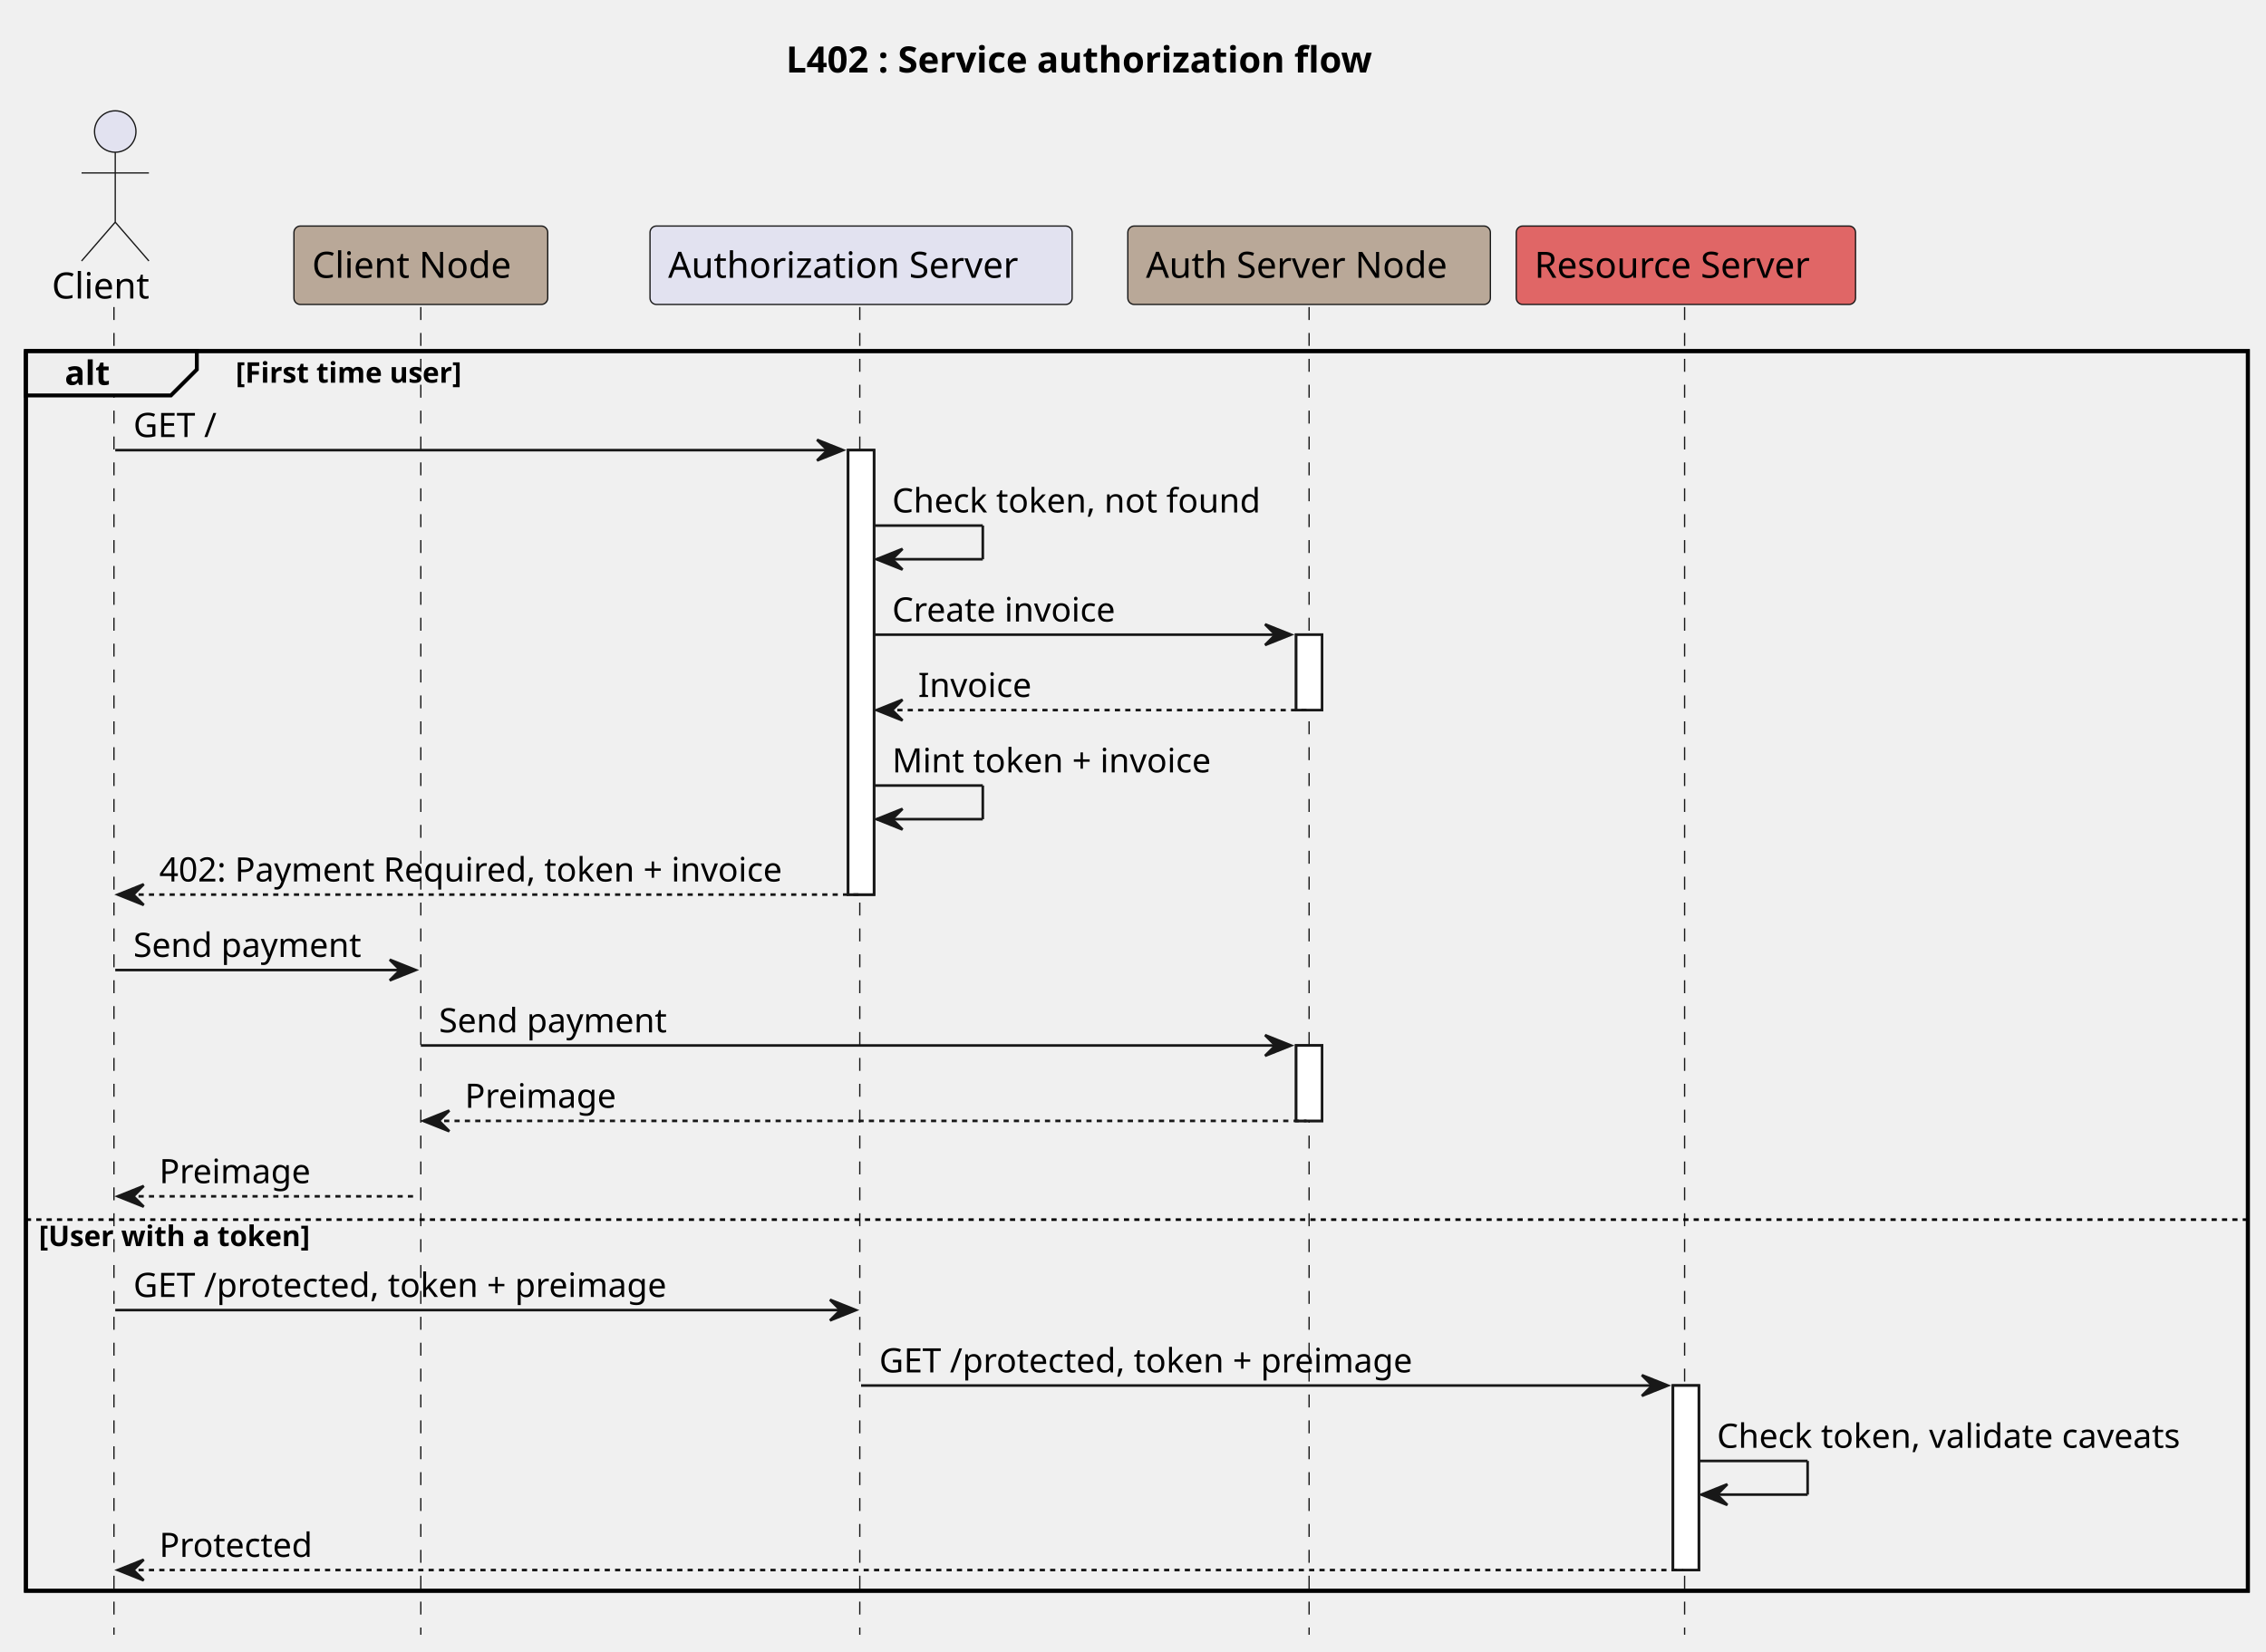
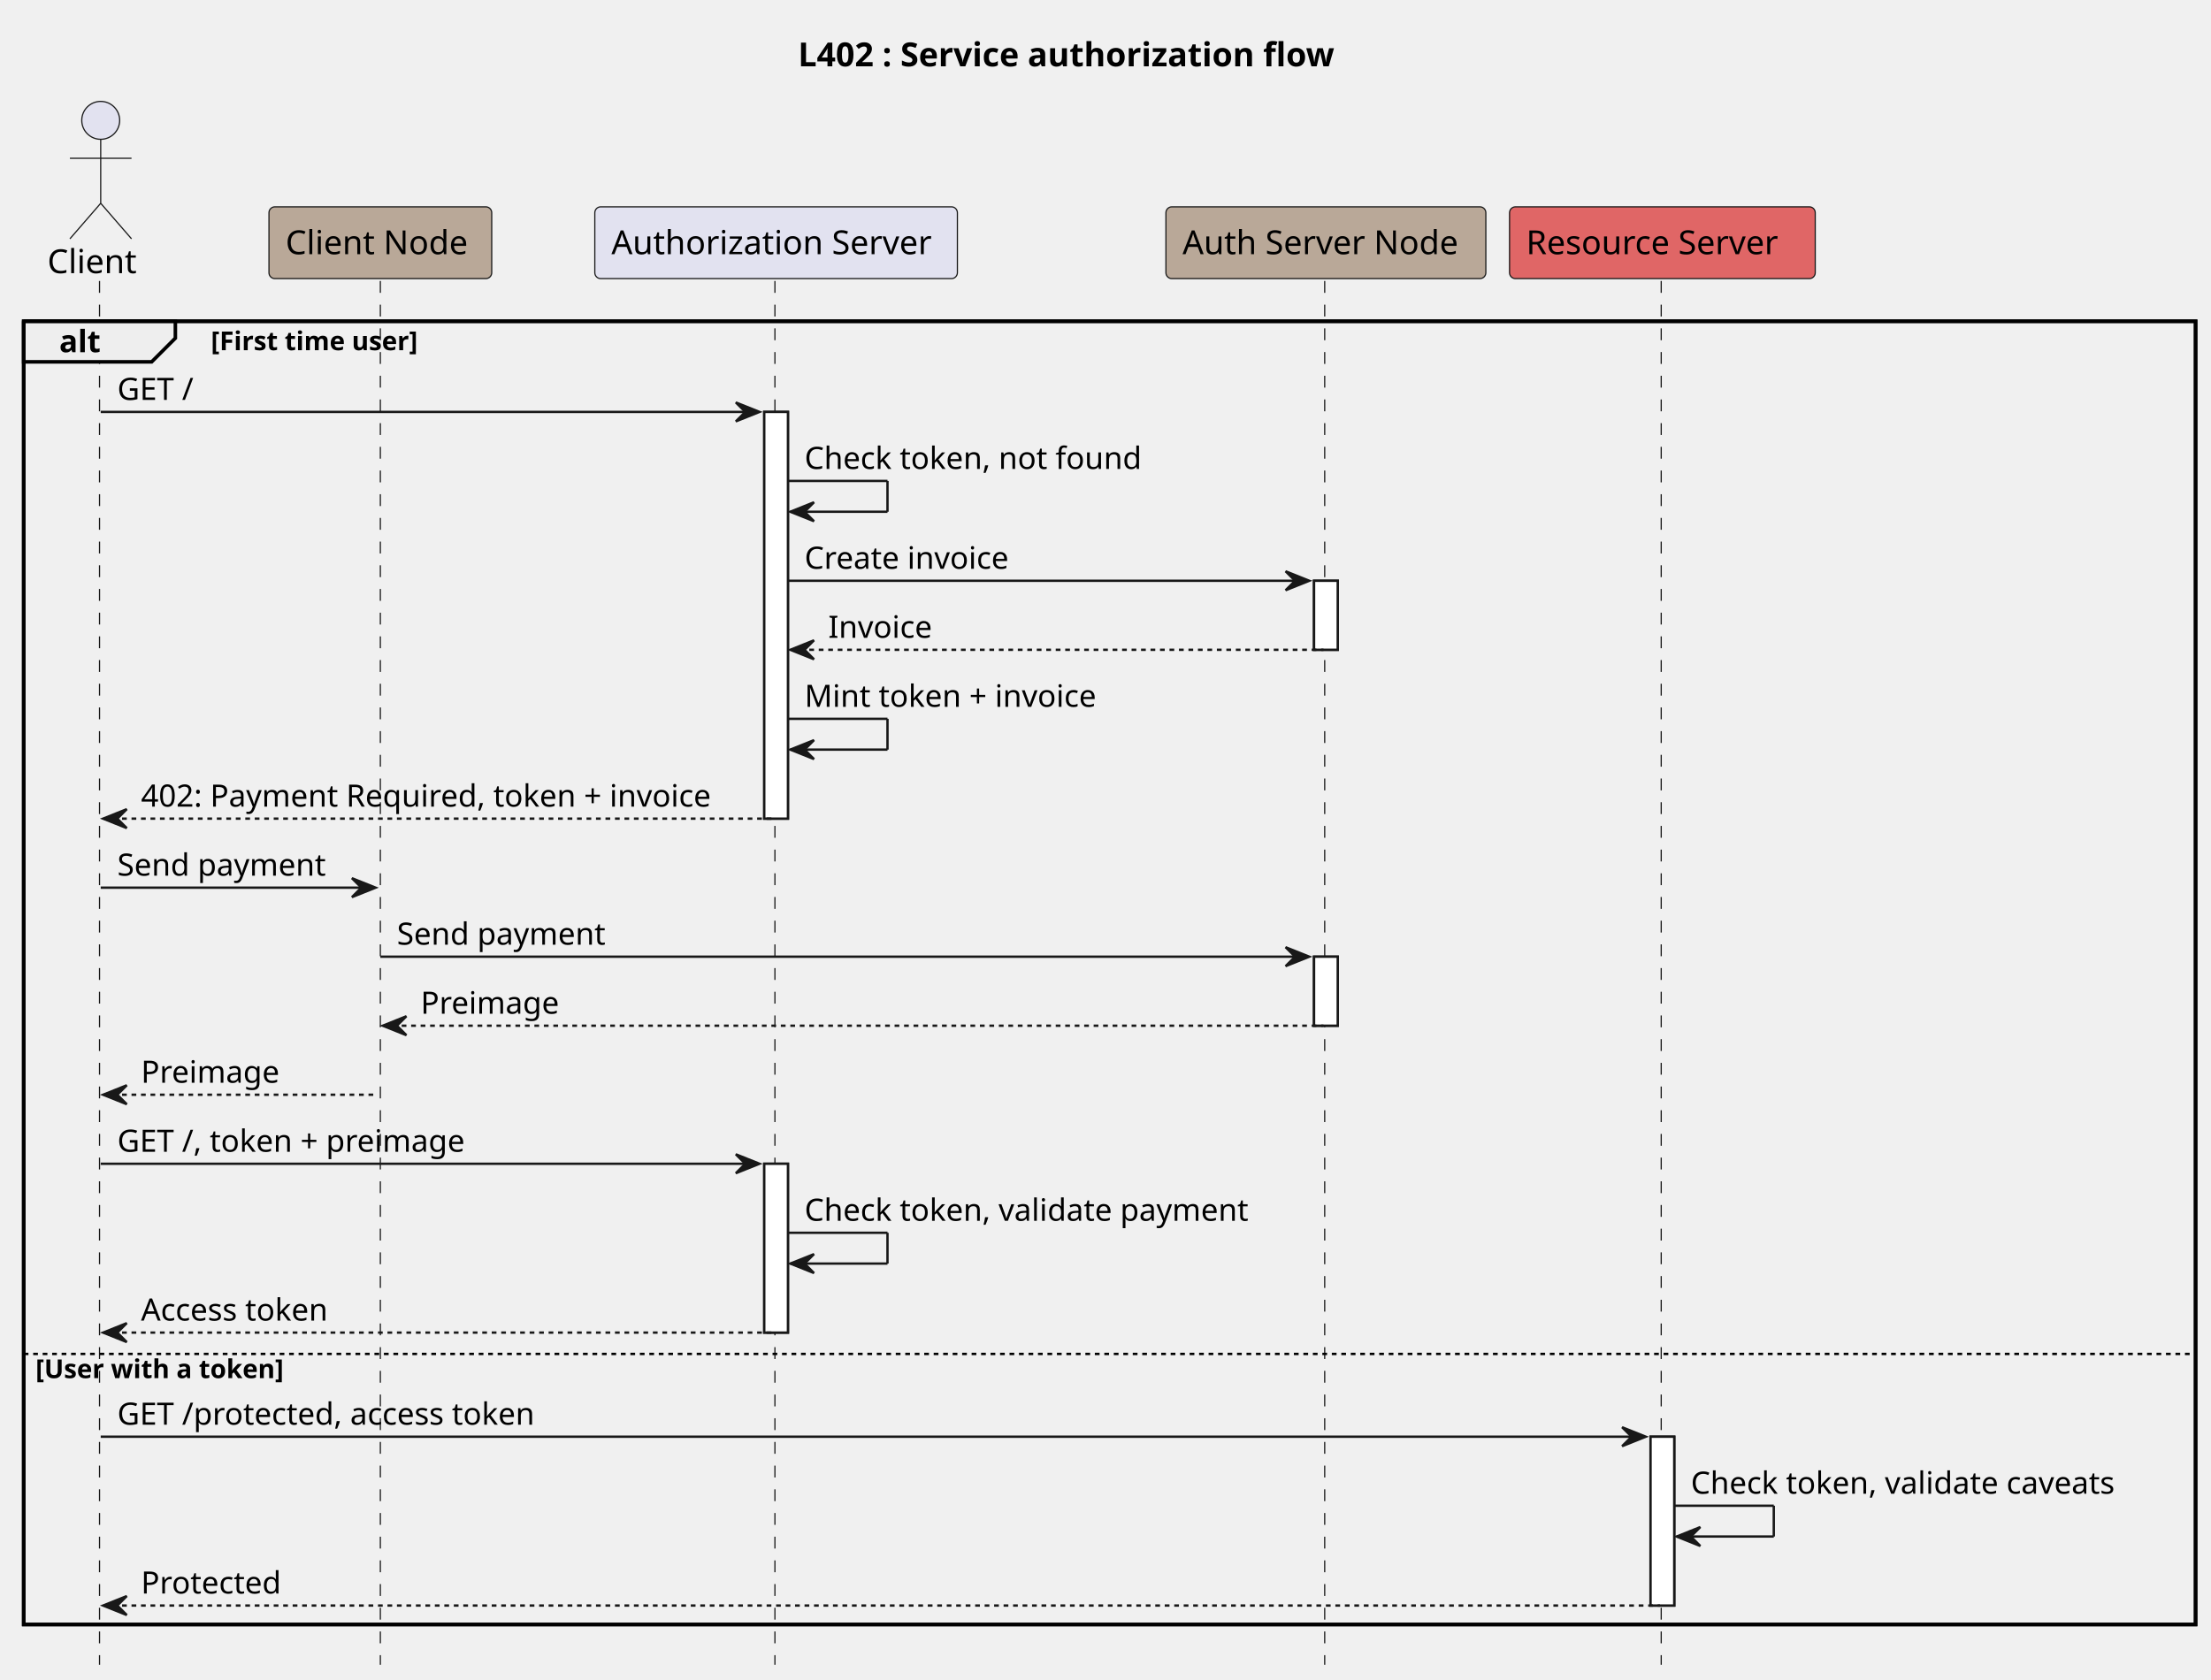
- <svg xmlns="http://www.w3.org/2000/svg" contentStyleType="text/css" height="638px" preserveAspectRatio="none" style="width:875px;height:638px;background:#FFFFFF;" version="1.1" viewBox="0 0 875 638" width="875px" zoomAndPan="magnify">
+ <svg xmlns="http://www.w3.org/2000/svg" contentStyleType="text/css" height="709px" preserveAspectRatio="none" style="width:933px;height:709px;background:#FFFFFF;" version="1.1" viewBox="0 0 933 709" width="933px" zoomAndPan="magnify">
  <defs />
  <g>
-     <text fill="#000000" font-family="sans-serif" font-size="14" font-weight="bold" lengthAdjust="spacing" textLength="270" x="303.5" y="27.995">L402 : Service authorization flow</text>
-     <rect fill="#FFFFFF" height="171.664" style="stroke:#181818;stroke-width:1.0;" width="10" x="327.5" y="173.859" />
-     <rect fill="#FFFFFF" height="29.133" style="stroke:#181818;stroke-width:1.0;" width="10" x="500.5" y="245.125" />
-     <rect fill="#FFFFFF" height="29.133" style="stroke:#181818;stroke-width:1.0;" width="10" x="500.5" y="403.789" />
-     <rect fill="#FFFFFF" height="71.266" style="stroke:#181818;stroke-width:1.0;" width="10" x="646" y="535.125" />
-     <rect fill="none" height="478.797" style="stroke:#000000;stroke-width:1.5;" width="858" x="10" y="135.594" />
-     <line style="stroke:#181818;stroke-width:0.5;stroke-dasharray:5.0,5.0;" x1="44" x2="44" y1="118.594" y2="631.391" />
-     <line style="stroke:#181818;stroke-width:0.5;stroke-dasharray:5.0,5.0;" x1="162.5" x2="162.5" y1="118.594" y2="631.391" />
-     <line style="stroke:#181818;stroke-width:0.5;stroke-dasharray:5.0,5.0;" x1="332" x2="332" y1="118.594" y2="631.391" />
-     <line style="stroke:#181818;stroke-width:0.5;stroke-dasharray:5.0,5.0;" x1="505.5" x2="505.5" y1="118.594" y2="631.391" />
-     <line style="stroke:#181818;stroke-width:0.5;stroke-dasharray:5.0,5.0;" x1="650.5" x2="650.5" y1="118.594" y2="631.391" />
-     <text fill="#000000" font-family="sans-serif" font-size="14" lengthAdjust="spacing" textLength="43" x="20" y="115.292">Client</text>
-     <ellipse cx="44.5" cy="50.797" fill="#E2E2F0" rx="8" ry="8" style="stroke:#181818;stroke-width:0.5;" />
-     <path d="M44.5,58.797 L44.5,85.797 M31.5,66.797 L57.5,66.797 M44.5,85.797 L31.5,100.797 M44.5,85.797 L57.5,100.797 " fill="none" style="stroke:#181818;stroke-width:0.5;" />
-     <rect fill="#B9A898" height="30.297" rx="2.5" ry="2.5" style="stroke:#181818;stroke-width:0.5;" width="98" x="113.5" y="87.297" />
-     <text fill="#000000" font-family="sans-serif" font-size="14" lengthAdjust="spacing" textLength="84" x="120.5" y="107.292">Client Node</text>
-     <rect fill="#E2E2F0" height="30.297" rx="2.5" ry="2.5" style="stroke:#181818;stroke-width:0.5;" width="163" x="251" y="87.297" />
-     <text fill="#000000" font-family="sans-serif" font-size="14" lengthAdjust="spacing" textLength="149" x="258" y="107.292">Authorization Server</text>
-     <rect fill="#B9A898" height="30.297" rx="2.5" ry="2.5" style="stroke:#181818;stroke-width:0.5;" width="140" x="435.5" y="87.297" />
-     <text fill="#000000" font-family="sans-serif" font-size="14" lengthAdjust="spacing" textLength="126" x="442.5" y="107.292">Auth Server Node</text>
-     <rect fill="#E06666" height="30.297" rx="2.5" ry="2.5" style="stroke:#181818;stroke-width:0.5;" width="131" x="585.5" y="87.297" />
-     <text fill="#000000" font-family="sans-serif" font-size="14" lengthAdjust="spacing" textLength="117" x="592.5" y="107.292">Resource Server</text>
-     <rect fill="#FFFFFF" height="171.664" style="stroke:#181818;stroke-width:1.0;" width="10" x="327.5" y="173.859" />
-     <rect fill="#FFFFFF" height="29.133" style="stroke:#181818;stroke-width:1.0;" width="10" x="500.5" y="245.125" />
-     <rect fill="#FFFFFF" height="29.133" style="stroke:#181818;stroke-width:1.0;" width="10" x="500.5" y="403.789" />
-     <rect fill="#FFFFFF" height="71.266" style="stroke:#181818;stroke-width:1.0;" width="10" x="646" y="535.125" />
-     <path d="M10,135.594 L76,135.594 L76,142.727 L66,152.727 L10,152.727 L10,135.594 " fill="#EEEEEE" style="stroke:#000000;stroke-width:1.5;" />
-     <rect fill="none" height="478.797" style="stroke:#000000;stroke-width:1.5;" width="858" x="10" y="135.594" />
-     <text fill="#000000" font-family="sans-serif" font-size="13" font-weight="bold" lengthAdjust="spacing" textLength="21" x="25" y="148.661">alt</text>
-     <text fill="#000000" font-family="sans-serif" font-size="11" font-weight="bold" lengthAdjust="spacing" textLength="109" x="91" y="147.804">[First time user]</text>
-     <polygon fill="#181818" points="315.5,169.859,325.5,173.859,315.5,177.859,319.5,173.859" style="stroke:#181818;stroke-width:1.0;" />
-     <line style="stroke:#181818;stroke-width:1.0;" x1="44.5" x2="321.5" y1="173.859" y2="173.859" />
-     <text fill="#000000" font-family="sans-serif" font-size="13" lengthAdjust="spacing" textLength="34" x="51.5" y="168.793">GET /</text>
-     <line style="stroke:#181818;stroke-width:1.0;" x1="337.5" x2="379.5" y1="202.992" y2="202.992" />
-     <line style="stroke:#181818;stroke-width:1.0;" x1="379.5" x2="379.5" y1="202.992" y2="215.992" />
-     <line style="stroke:#181818;stroke-width:1.0;" x1="338.5" x2="379.5" y1="215.992" y2="215.992" />
-     <polygon fill="#181818" points="348.5,211.992,338.5,215.992,348.5,219.992,344.5,215.992" style="stroke:#181818;stroke-width:1.0;" />
-     <text fill="#000000" font-family="sans-serif" font-size="13" lengthAdjust="spacing" textLength="149" x="344.5" y="197.926">Check token, not found</text>
-     <polygon fill="#181818" points="488.5,241.125,498.5,245.125,488.5,249.125,492.5,245.125" style="stroke:#181818;stroke-width:1.0;" />
-     <line style="stroke:#181818;stroke-width:1.0;" x1="337.5" x2="494.5" y1="245.125" y2="245.125" />
-     <text fill="#000000" font-family="sans-serif" font-size="13" lengthAdjust="spacing" textLength="92" x="344.5" y="240.059">Create invoice</text>
-     <polygon fill="#181818" points="348.5,270.258,338.5,274.258,348.5,278.258,344.5,274.258" style="stroke:#181818;stroke-width:1.0;" />
-     <line style="stroke:#181818;stroke-width:1.0;stroke-dasharray:2.0,2.0;" x1="342.5" x2="504.5" y1="274.258" y2="274.258" />
-     <text fill="#000000" font-family="sans-serif" font-size="13" lengthAdjust="spacing" textLength="45" x="354.5" y="269.192">Invoice</text>
-     <line style="stroke:#181818;stroke-width:1.0;" x1="337.5" x2="379.5" y1="303.391" y2="303.391" />
-     <line style="stroke:#181818;stroke-width:1.0;" x1="379.5" x2="379.5" y1="303.391" y2="316.391" />
-     <line style="stroke:#181818;stroke-width:1.0;" x1="338.5" x2="379.5" y1="316.391" y2="316.391" />
-     <polygon fill="#181818" points="348.5,312.391,338.5,316.391,348.5,320.391,344.5,316.391" style="stroke:#181818;stroke-width:1.0;" />
-     <text fill="#000000" font-family="sans-serif" font-size="13" lengthAdjust="spacing" textLength="129" x="344.5" y="298.325">Mint token + invoice</text>
-     <polygon fill="#181818" points="55.5,341.523,45.5,345.523,55.5,349.523,51.5,345.523" style="stroke:#181818;stroke-width:1.0;" />
-     <line style="stroke:#181818;stroke-width:1.0;stroke-dasharray:2.0,2.0;" x1="49.5" x2="331.5" y1="345.523" y2="345.523" />
-     <text fill="#000000" font-family="sans-serif" font-size="13" lengthAdjust="spacing" textLength="259" x="61.5" y="340.457">402: Payment Required, token + invoice</text>
-     <polygon fill="#181818" points="150.5,370.656,160.5,374.656,150.5,378.656,154.5,374.656" style="stroke:#181818;stroke-width:1.0;" />
-     <line style="stroke:#181818;stroke-width:1.0;" x1="44.5" x2="156.5" y1="374.656" y2="374.656" />
-     <text fill="#000000" font-family="sans-serif" font-size="13" lengthAdjust="spacing" textLength="94" x="51.5" y="369.59">Send payment</text>
-     <polygon fill="#181818" points="488.5,399.789,498.5,403.789,488.5,407.789,492.5,403.789" style="stroke:#181818;stroke-width:1.0;" />
-     <line style="stroke:#181818;stroke-width:1.0;" x1="162.5" x2="494.5" y1="403.789" y2="403.789" />
-     <text fill="#000000" font-family="sans-serif" font-size="13" lengthAdjust="spacing" textLength="94" x="169.5" y="398.723">Send payment</text>
-     <polygon fill="#181818" points="173.5,428.922,163.5,432.922,173.5,436.922,169.5,432.922" style="stroke:#181818;stroke-width:1.0;" />
-     <line style="stroke:#181818;stroke-width:1.0;stroke-dasharray:2.0,2.0;" x1="167.5" x2="504.5" y1="432.922" y2="432.922" />
-     <text fill="#000000" font-family="sans-serif" font-size="13" lengthAdjust="spacing" textLength="61" x="179.5" y="427.856">Preimage</text>
-     <polygon fill="#181818" points="55.5,458.055,45.5,462.055,55.5,466.055,51.5,462.055" style="stroke:#181818;stroke-width:1.0;" />
-     <line style="stroke:#181818;stroke-width:1.0;stroke-dasharray:2.0,2.0;" x1="49.5" x2="161.5" y1="462.055" y2="462.055" />
-     <text fill="#000000" font-family="sans-serif" font-size="13" lengthAdjust="spacing" textLength="61" x="61.5" y="456.989">Preimage</text>
-     <line style="stroke:#000000;stroke-width:1.0;stroke-dasharray:2.0,2.0;" x1="10" x2="868" y1="471.055" y2="471.055" />
-     <text fill="#000000" font-family="sans-serif" font-size="11" font-weight="bold" lengthAdjust="spacing" textLength="128" x="15" y="481.265">[User with a token]</text>
-     <polygon fill="#181818" points="320.5,501.992,330.5,505.992,320.5,509.992,324.5,505.992" style="stroke:#181818;stroke-width:1.0;" />
-     <line style="stroke:#181818;stroke-width:1.0;" x1="44.5" x2="326.5" y1="505.992" y2="505.992" />
-     <text fill="#000000" font-family="sans-serif" font-size="13" lengthAdjust="spacing" textLength="219" x="51.5" y="500.926">GET /protected, token + preimage</text>
-     <polygon fill="#181818" points="634,531.125,644,535.125,634,539.125,638,535.125" style="stroke:#181818;stroke-width:1.0;" />
-     <line style="stroke:#181818;stroke-width:1.0;" x1="332.5" x2="640" y1="535.125" y2="535.125" />
-     <text fill="#000000" font-family="sans-serif" font-size="13" lengthAdjust="spacing" textLength="219" x="339.5" y="530.059">GET /protected, token + preimage</text>
-     <line style="stroke:#181818;stroke-width:1.0;" x1="656" x2="698" y1="564.258" y2="564.258" />
-     <line style="stroke:#181818;stroke-width:1.0;" x1="698" x2="698" y1="564.258" y2="577.258" />
-     <line style="stroke:#181818;stroke-width:1.0;" x1="657" x2="698" y1="577.258" y2="577.258" />
-     <polygon fill="#181818" points="667,573.258,657,577.258,667,581.258,663,577.258" style="stroke:#181818;stroke-width:1.0;" />
-     <text fill="#000000" font-family="sans-serif" font-size="13" lengthAdjust="spacing" textLength="193" x="663" y="559.192">Check token, validate caveats</text>
-     <polygon fill="#181818" points="55.5,602.391,45.5,606.391,55.5,610.391,51.5,606.391" style="stroke:#181818;stroke-width:1.0;" />
-     <line style="stroke:#181818;stroke-width:1.0;stroke-dasharray:2.0,2.0;" x1="49.5" x2="650" y1="606.391" y2="606.391" />
-     <text fill="#000000" font-family="sans-serif" font-size="13" lengthAdjust="spacing" textLength="62" x="61.5" y="601.325">Protected</text>
+     <text fill="#000000" font-family="sans-serif" font-size="14" font-weight="bold" lengthAdjust="spacing" textLength="262" x="336.75" y="27.995">L402 : Service authorization flow</text>
+     <rect fill="#FFFFFF" height="171.664" style="stroke:#181818;stroke-width:1.0;" width="10" x="322.5" y="173.859" />
+     <rect fill="#FFFFFF" height="71.266" style="stroke:#181818;stroke-width:1.0;" width="10" x="322.5" y="491.188" />
+     <rect fill="#FFFFFF" height="29.133" style="stroke:#181818;stroke-width:1.0;" width="10" x="554.5" y="245.125" />
+     <rect fill="#FFFFFF" height="29.133" style="stroke:#181818;stroke-width:1.0;" width="10" x="554.5" y="403.789" />
+     <rect fill="#FFFFFF" height="71.266" style="stroke:#181818;stroke-width:1.0;" width="10" x="696.5" y="606.391" />
+     <rect fill="none" height="550.062" style="stroke:#000000;stroke-width:1.5;" width="916.5" x="10" y="135.594" />
+     <line style="stroke:#181818;stroke-width:0.5;stroke-dasharray:5.0,5.0;" x1="42" x2="42" y1="118.594" y2="702.656" />
+     <line style="stroke:#181818;stroke-width:0.5;stroke-dasharray:5.0,5.0;" x1="160.5" x2="160.5" y1="118.594" y2="702.656" />
+     <line style="stroke:#181818;stroke-width:0.5;stroke-dasharray:5.0,5.0;" x1="327" x2="327" y1="118.594" y2="702.656" />
+     <line style="stroke:#181818;stroke-width:0.5;stroke-dasharray:5.0,5.0;" x1="559" x2="559" y1="118.594" y2="702.656" />
+     <line style="stroke:#181818;stroke-width:0.5;stroke-dasharray:5.0,5.0;" x1="701" x2="701" y1="118.594" y2="702.656" />
+     <text fill="#000000" font-family="sans-serif" font-size="14" lengthAdjust="spacing" textLength="39" x="20" y="115.292">Client</text>
+     <ellipse cx="42.5" cy="50.797" fill="#E2E2F0" rx="8" ry="8" style="stroke:#181818;stroke-width:0.5;" />
+     <path d="M42.5,58.797 L42.5,85.797 M29.5,66.797 L55.5,66.797 M42.5,85.797 L29.5,100.797 M42.5,85.797 L55.5,100.797 " fill="none" style="stroke:#181818;stroke-width:0.5;" />
+     <rect fill="#B9A898" height="30.297" rx="2.5" ry="2.5" style="stroke:#181818;stroke-width:0.5;" width="94" x="113.5" y="87.297" />
+     <text fill="#000000" font-family="sans-serif" font-size="14" lengthAdjust="spacing" textLength="80" x="120.5" y="107.292">Client Node</text>
+     <rect fill="#E2E2F0" height="30.297" rx="2.5" ry="2.5" style="stroke:#181818;stroke-width:0.5;" width="153" x="251" y="87.297" />
+     <text fill="#000000" font-family="sans-serif" font-size="14" lengthAdjust="spacing" textLength="139" x="258" y="107.292">Authorization Server</text>
+     <rect fill="#B9A898" height="30.297" rx="2.5" ry="2.5" style="stroke:#181818;stroke-width:0.5;" width="135" x="492" y="87.297" />
+     <text fill="#000000" font-family="sans-serif" font-size="14" lengthAdjust="spacing" textLength="121" x="499" y="107.292">Auth Server Node</text>
+     <rect fill="#E06666" height="30.297" rx="2.5" ry="2.5" style="stroke:#181818;stroke-width:0.5;" width="129" x="637" y="87.297" />
+     <text fill="#000000" font-family="sans-serif" font-size="14" lengthAdjust="spacing" textLength="115" x="644" y="107.292">Resource Server</text>
+     <rect fill="#FFFFFF" height="171.664" style="stroke:#181818;stroke-width:1.0;" width="10" x="322.5" y="173.859" />
+     <rect fill="#FFFFFF" height="71.266" style="stroke:#181818;stroke-width:1.0;" width="10" x="322.5" y="491.188" />
+     <rect fill="#FFFFFF" height="29.133" style="stroke:#181818;stroke-width:1.0;" width="10" x="554.5" y="245.125" />
+     <rect fill="#FFFFFF" height="29.133" style="stroke:#181818;stroke-width:1.0;" width="10" x="554.5" y="403.789" />
+     <rect fill="#FFFFFF" height="71.266" style="stroke:#181818;stroke-width:1.0;" width="10" x="696.5" y="606.391" />
+     <path d="M10,135.594 L74,135.594 L74,142.727 L64,152.727 L10,152.727 L10,135.594 " fill="#EEEEEE" style="stroke:#000000;stroke-width:1.5;" />
+     <rect fill="none" height="550.062" style="stroke:#000000;stroke-width:1.5;" width="916.5" x="10" y="135.594" />
+     <text fill="#000000" font-family="sans-serif" font-size="13" font-weight="bold" lengthAdjust="spacing" textLength="19" x="25" y="148.661">alt</text>
+     <text fill="#000000" font-family="sans-serif" font-size="11" font-weight="bold" lengthAdjust="spacing" textLength="103" x="89" y="147.804">[First time user]</text>
+     <polygon fill="#181818" points="310.5,169.859,320.5,173.859,310.5,177.859,314.5,173.859" style="stroke:#181818;stroke-width:1.0;" />
+     <line style="stroke:#181818;stroke-width:1.0;" x1="42.5" x2="316.5" y1="173.859" y2="173.859" />
+     <text fill="#000000" font-family="sans-serif" font-size="13" lengthAdjust="spacing" textLength="33" x="49.5" y="168.793">GET /</text>
+     <line style="stroke:#181818;stroke-width:1.0;" x1="332.5" x2="374.5" y1="202.992" y2="202.992" />
+     <line style="stroke:#181818;stroke-width:1.0;" x1="374.5" x2="374.5" y1="202.992" y2="215.992" />
+     <line style="stroke:#181818;stroke-width:1.0;" x1="333.5" x2="374.5" y1="215.992" y2="215.992" />
+     <polygon fill="#181818" points="343.5,211.992,333.5,215.992,343.5,219.992,339.5,215.992" style="stroke:#181818;stroke-width:1.0;" />
+     <text fill="#000000" font-family="sans-serif" font-size="13" lengthAdjust="spacing" textLength="148" x="339.5" y="197.926">Check token, not found</text>
+     <polygon fill="#181818" points="542.5,241.125,552.5,245.125,542.5,249.125,546.5,245.125" style="stroke:#181818;stroke-width:1.0;" />
+     <line style="stroke:#181818;stroke-width:1.0;" x1="332.5" x2="548.5" y1="245.125" y2="245.125" />
+     <text fill="#000000" font-family="sans-serif" font-size="13" lengthAdjust="spacing" textLength="91" x="339.5" y="240.059">Create invoice</text>
+     <polygon fill="#181818" points="343.5,270.258,333.5,274.258,343.5,278.258,339.5,274.258" style="stroke:#181818;stroke-width:1.0;" />
+     <line style="stroke:#181818;stroke-width:1.0;stroke-dasharray:2.0,2.0;" x1="337.5" x2="558.5" y1="274.258" y2="274.258" />
+     <text fill="#000000" font-family="sans-serif" font-size="13" lengthAdjust="spacing" textLength="44" x="349.5" y="269.192">Invoice</text>
+     <line style="stroke:#181818;stroke-width:1.0;" x1="332.5" x2="374.5" y1="303.391" y2="303.391" />
+     <line style="stroke:#181818;stroke-width:1.0;" x1="374.5" x2="374.5" y1="303.391" y2="316.391" />
+     <line style="stroke:#181818;stroke-width:1.0;" x1="333.5" x2="374.5" y1="316.391" y2="316.391" />
+     <polygon fill="#181818" points="343.5,312.391,333.5,316.391,343.5,320.391,339.5,316.391" style="stroke:#181818;stroke-width:1.0;" />
+     <text fill="#000000" font-family="sans-serif" font-size="13" lengthAdjust="spacing" textLength="130" x="339.5" y="298.325">Mint token + invoice</text>
+     <polygon fill="#181818" points="53.5,341.523,43.5,345.523,53.5,349.523,49.5,345.523" style="stroke:#181818;stroke-width:1.0;" />
+     <line style="stroke:#181818;stroke-width:1.0;stroke-dasharray:2.0,2.0;" x1="47.5" x2="326.5" y1="345.523" y2="345.523" />
+     <text fill="#000000" font-family="sans-serif" font-size="13" lengthAdjust="spacing" textLength="256" x="59.5" y="340.457">402: Payment Required, token + invoice</text>
+     <polygon fill="#181818" points="148.5,370.656,158.5,374.656,148.5,378.656,152.5,374.656" style="stroke:#181818;stroke-width:1.0;" />
+     <line style="stroke:#181818;stroke-width:1.0;" x1="42.5" x2="154.5" y1="374.656" y2="374.656" />
+     <text fill="#000000" font-family="sans-serif" font-size="13" lengthAdjust="spacing" textLength="94" x="49.5" y="369.59">Send payment</text>
+     <polygon fill="#181818" points="542.5,399.789,552.5,403.789,542.5,407.789,546.5,403.789" style="stroke:#181818;stroke-width:1.0;" />
+     <line style="stroke:#181818;stroke-width:1.0;" x1="160.5" x2="548.5" y1="403.789" y2="403.789" />
+     <text fill="#000000" font-family="sans-serif" font-size="13" lengthAdjust="spacing" textLength="94" x="167.5" y="398.723">Send payment</text>
+     <polygon fill="#181818" points="171.5,428.922,161.5,432.922,171.5,436.922,167.5,432.922" style="stroke:#181818;stroke-width:1.0;" />
+     <line style="stroke:#181818;stroke-width:1.0;stroke-dasharray:2.0,2.0;" x1="165.5" x2="558.5" y1="432.922" y2="432.922" />
+     <text fill="#000000" font-family="sans-serif" font-size="13" lengthAdjust="spacing" textLength="61" x="177.5" y="427.856">Preimage</text>
+     <polygon fill="#181818" points="53.5,458.055,43.5,462.055,53.5,466.055,49.5,462.055" style="stroke:#181818;stroke-width:1.0;" />
+     <line style="stroke:#181818;stroke-width:1.0;stroke-dasharray:2.0,2.0;" x1="47.5" x2="159.5" y1="462.055" y2="462.055" />
+     <text fill="#000000" font-family="sans-serif" font-size="13" lengthAdjust="spacing" textLength="61" x="59.5" y="456.989">Preimage</text>
+     <polygon fill="#181818" points="310.5,487.188,320.5,491.188,310.5,495.188,314.5,491.188" style="stroke:#181818;stroke-width:1.0;" />
+     <line style="stroke:#181818;stroke-width:1.0;" x1="42.5" x2="316.5" y1="491.188" y2="491.188" />
+     <text fill="#000000" font-family="sans-serif" font-size="13" lengthAdjust="spacing" textLength="157" x="49.5" y="486.122">GET /, token + preimage</text>
+     <line style="stroke:#181818;stroke-width:1.0;" x1="332.5" x2="374.5" y1="520.32" y2="520.32" />
+     <line style="stroke:#181818;stroke-width:1.0;" x1="374.5" x2="374.5" y1="520.32" y2="533.32" />
+     <line style="stroke:#181818;stroke-width:1.0;" x1="333.5" x2="374.5" y1="533.32" y2="533.32" />
+     <polygon fill="#181818" points="343.5,529.32,333.5,533.32,343.5,537.32,339.5,533.32" style="stroke:#181818;stroke-width:1.0;" />
+     <text fill="#000000" font-family="sans-serif" font-size="13" lengthAdjust="spacing" textLength="198" x="339.5" y="515.254">Check token, validate payment</text>
+     <polygon fill="#181818" points="53.5,558.453,43.5,562.453,53.5,566.453,49.5,562.453" style="stroke:#181818;stroke-width:1.0;" />
+     <line style="stroke:#181818;stroke-width:1.0;stroke-dasharray:2.0,2.0;" x1="47.5" x2="326.5" y1="562.453" y2="562.453" />
+     <text fill="#000000" font-family="sans-serif" font-size="13" lengthAdjust="spacing" textLength="85" x="59.5" y="557.387">Access token</text>
+     <line style="stroke:#000000;stroke-width:1.0;stroke-dasharray:2.0,2.0;" x1="10" x2="926.5" y1="571.453" y2="571.453" />
+     <text fill="#000000" font-family="sans-serif" font-size="11" font-weight="bold" lengthAdjust="spacing" textLength="123" x="15" y="581.664">[User with a token]</text>
+     <polygon fill="#181818" points="684.5,602.391,694.5,606.391,684.5,610.391,688.5,606.391" style="stroke:#181818;stroke-width:1.0;" />
+     <line style="stroke:#181818;stroke-width:1.0;" x1="42.5" x2="690.5" y1="606.391" y2="606.391" />
+     <text fill="#000000" font-family="sans-serif" font-size="13" lengthAdjust="spacing" textLength="187" x="49.5" y="601.325">GET /protected, access token</text>
+     <line style="stroke:#181818;stroke-width:1.0;" x1="706.5" x2="748.5" y1="635.523" y2="635.523" />
+     <line style="stroke:#181818;stroke-width:1.0;" x1="748.5" x2="748.5" y1="635.523" y2="648.523" />
+     <line style="stroke:#181818;stroke-width:1.0;" x1="707.5" x2="748.5" y1="648.523" y2="648.523" />
+     <polygon fill="#181818" points="717.5,644.523,707.5,648.523,717.5,652.523,713.5,648.523" style="stroke:#181818;stroke-width:1.0;" />
+     <text fill="#000000" font-family="sans-serif" font-size="13" lengthAdjust="spacing" textLength="191" x="713.5" y="630.457">Check token, validate caveats</text>
+     <polygon fill="#181818" points="53.5,673.656,43.5,677.656,53.5,681.656,49.5,677.656" style="stroke:#181818;stroke-width:1.0;" />
+     <line style="stroke:#181818;stroke-width:1.0;stroke-dasharray:2.0,2.0;" x1="47.5" x2="700.5" y1="677.656" y2="677.656" />
+     <text fill="#000000" font-family="sans-serif" font-size="13" lengthAdjust="spacing" textLength="62" x="59.5" y="672.59">Protected</text>
  </g>
</svg>
